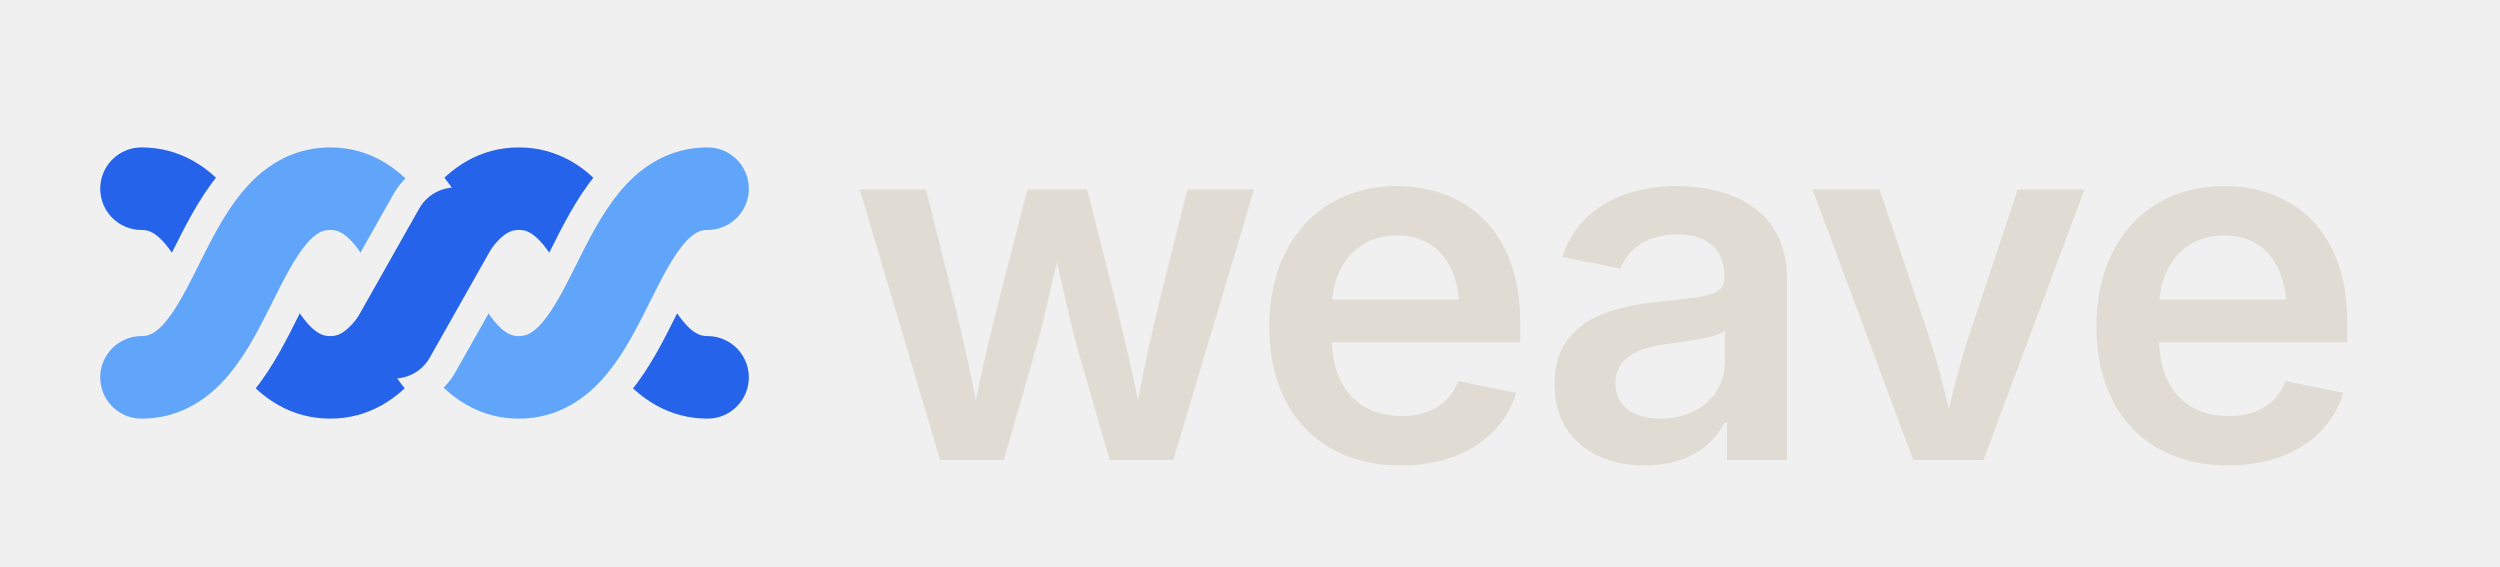
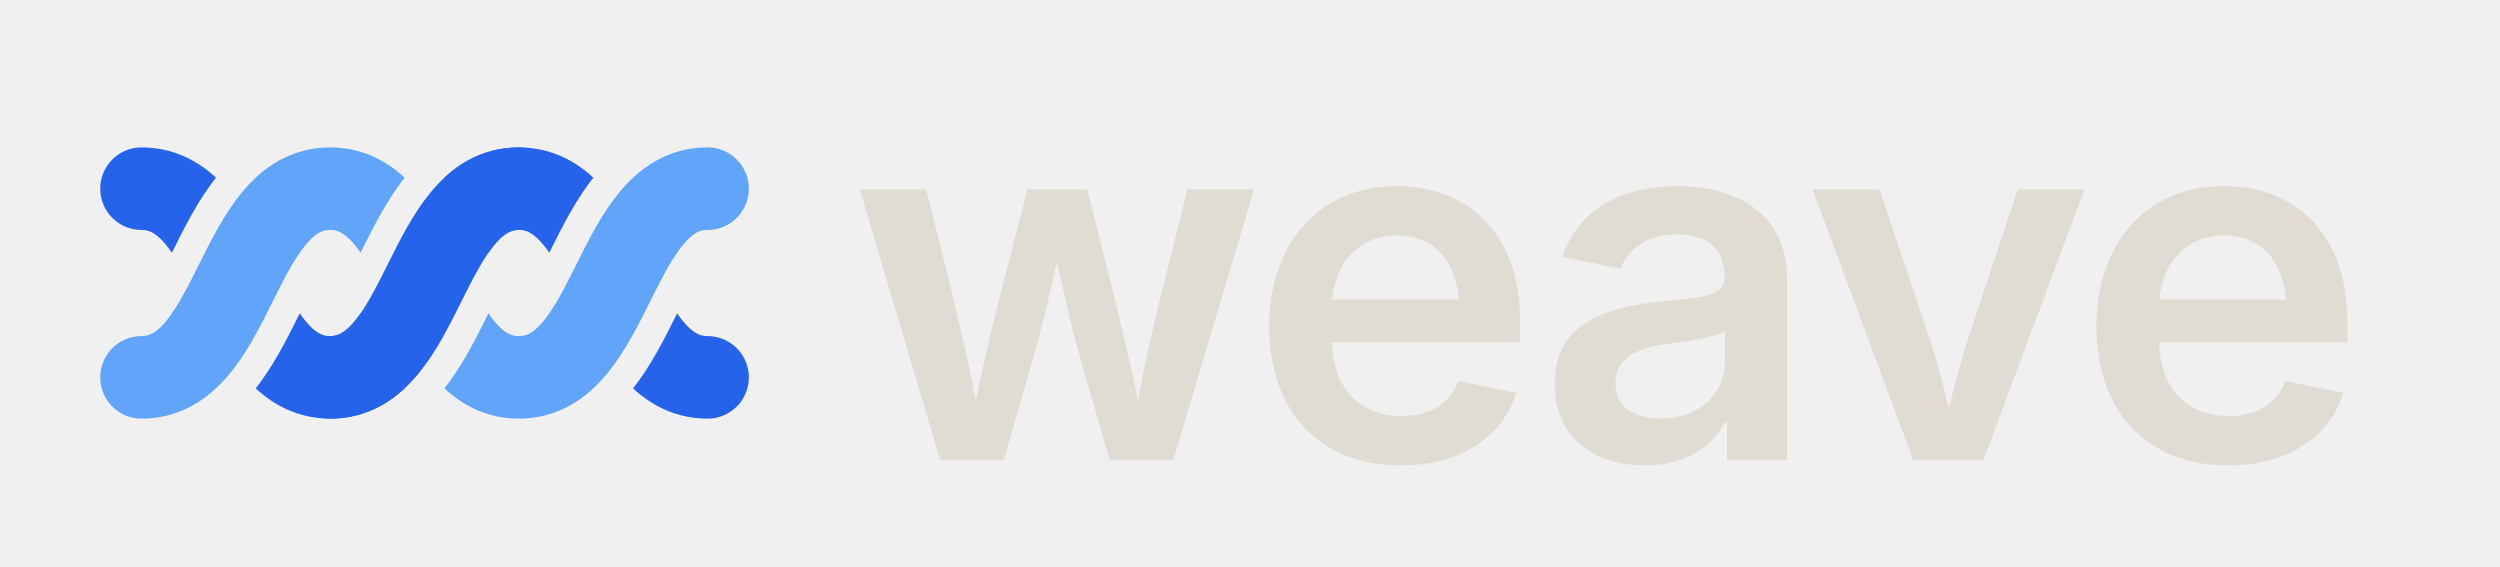
<svg xmlns="http://www.w3.org/2000/svg" viewBox="6 12 106 24">
  <defs>
    <mask id="wA" maskUnits="userSpaceOnUse" x="-24" y="-24" width="96" height="96">
      <rect x="-24" y="-24" width="96" height="96" fill="#fff" />
      <path d="M12,28 C16,28 16,20 20,20 C24,20 24,28 28,28 C32,28 32,20 36,20" fill="none" stroke="#000" stroke-width="6" stroke-linecap="round" />
    </mask>
    <mask id="wB" maskUnits="userSpaceOnUse" x="-24" y="-24" width="96" height="96">
      <rect x="-24" y="-24" width="96" height="96" fill="#fff" />
-       <path d="M22.7,26.3 Q24,24 25.3,21.7" fill="none" stroke="#000" stroke-width="6" stroke-linecap="round" />
+       <path d="M20,28 C24,28 24,20 28,20" fill="none" stroke="#000" stroke-width="6" stroke-linecap="round" />
    </mask>
  </defs>
  <path d="M12,20 C16,20 16,28 20,28 C24,28 24,20 28,20 C32,20 32,28 36,28" fill="none" stroke="#2563eb" stroke-width="3.5" stroke-linecap="round" mask="url(#wA)" />
  <path d="M12,28 C16,28 16,20 20,20 C24,20 24,28 28,28 C32,28 32,20 36,20" fill="none" stroke="#60a5fa" stroke-width="3.5" stroke-linecap="round" mask="url(#wB)" />
-   <path d="M22.7,26.3 Q24,24 25.3,21.7" fill="none" stroke="#2563eb" stroke-width="3.5" stroke-linecap="round" />
+   <path d="M20,28 C24,28 24,20 28,20" fill="none" stroke="#2563eb" stroke-width="3.5" stroke-linecap="round" />
  <text x="42" y="31.5" font-family="Outfit, -apple-system, 'Segoe UI', sans-serif" font-size="21" font-weight="600" letter-spacing="-0.4" fill="#e0dcd4">weave</text>
</svg>
